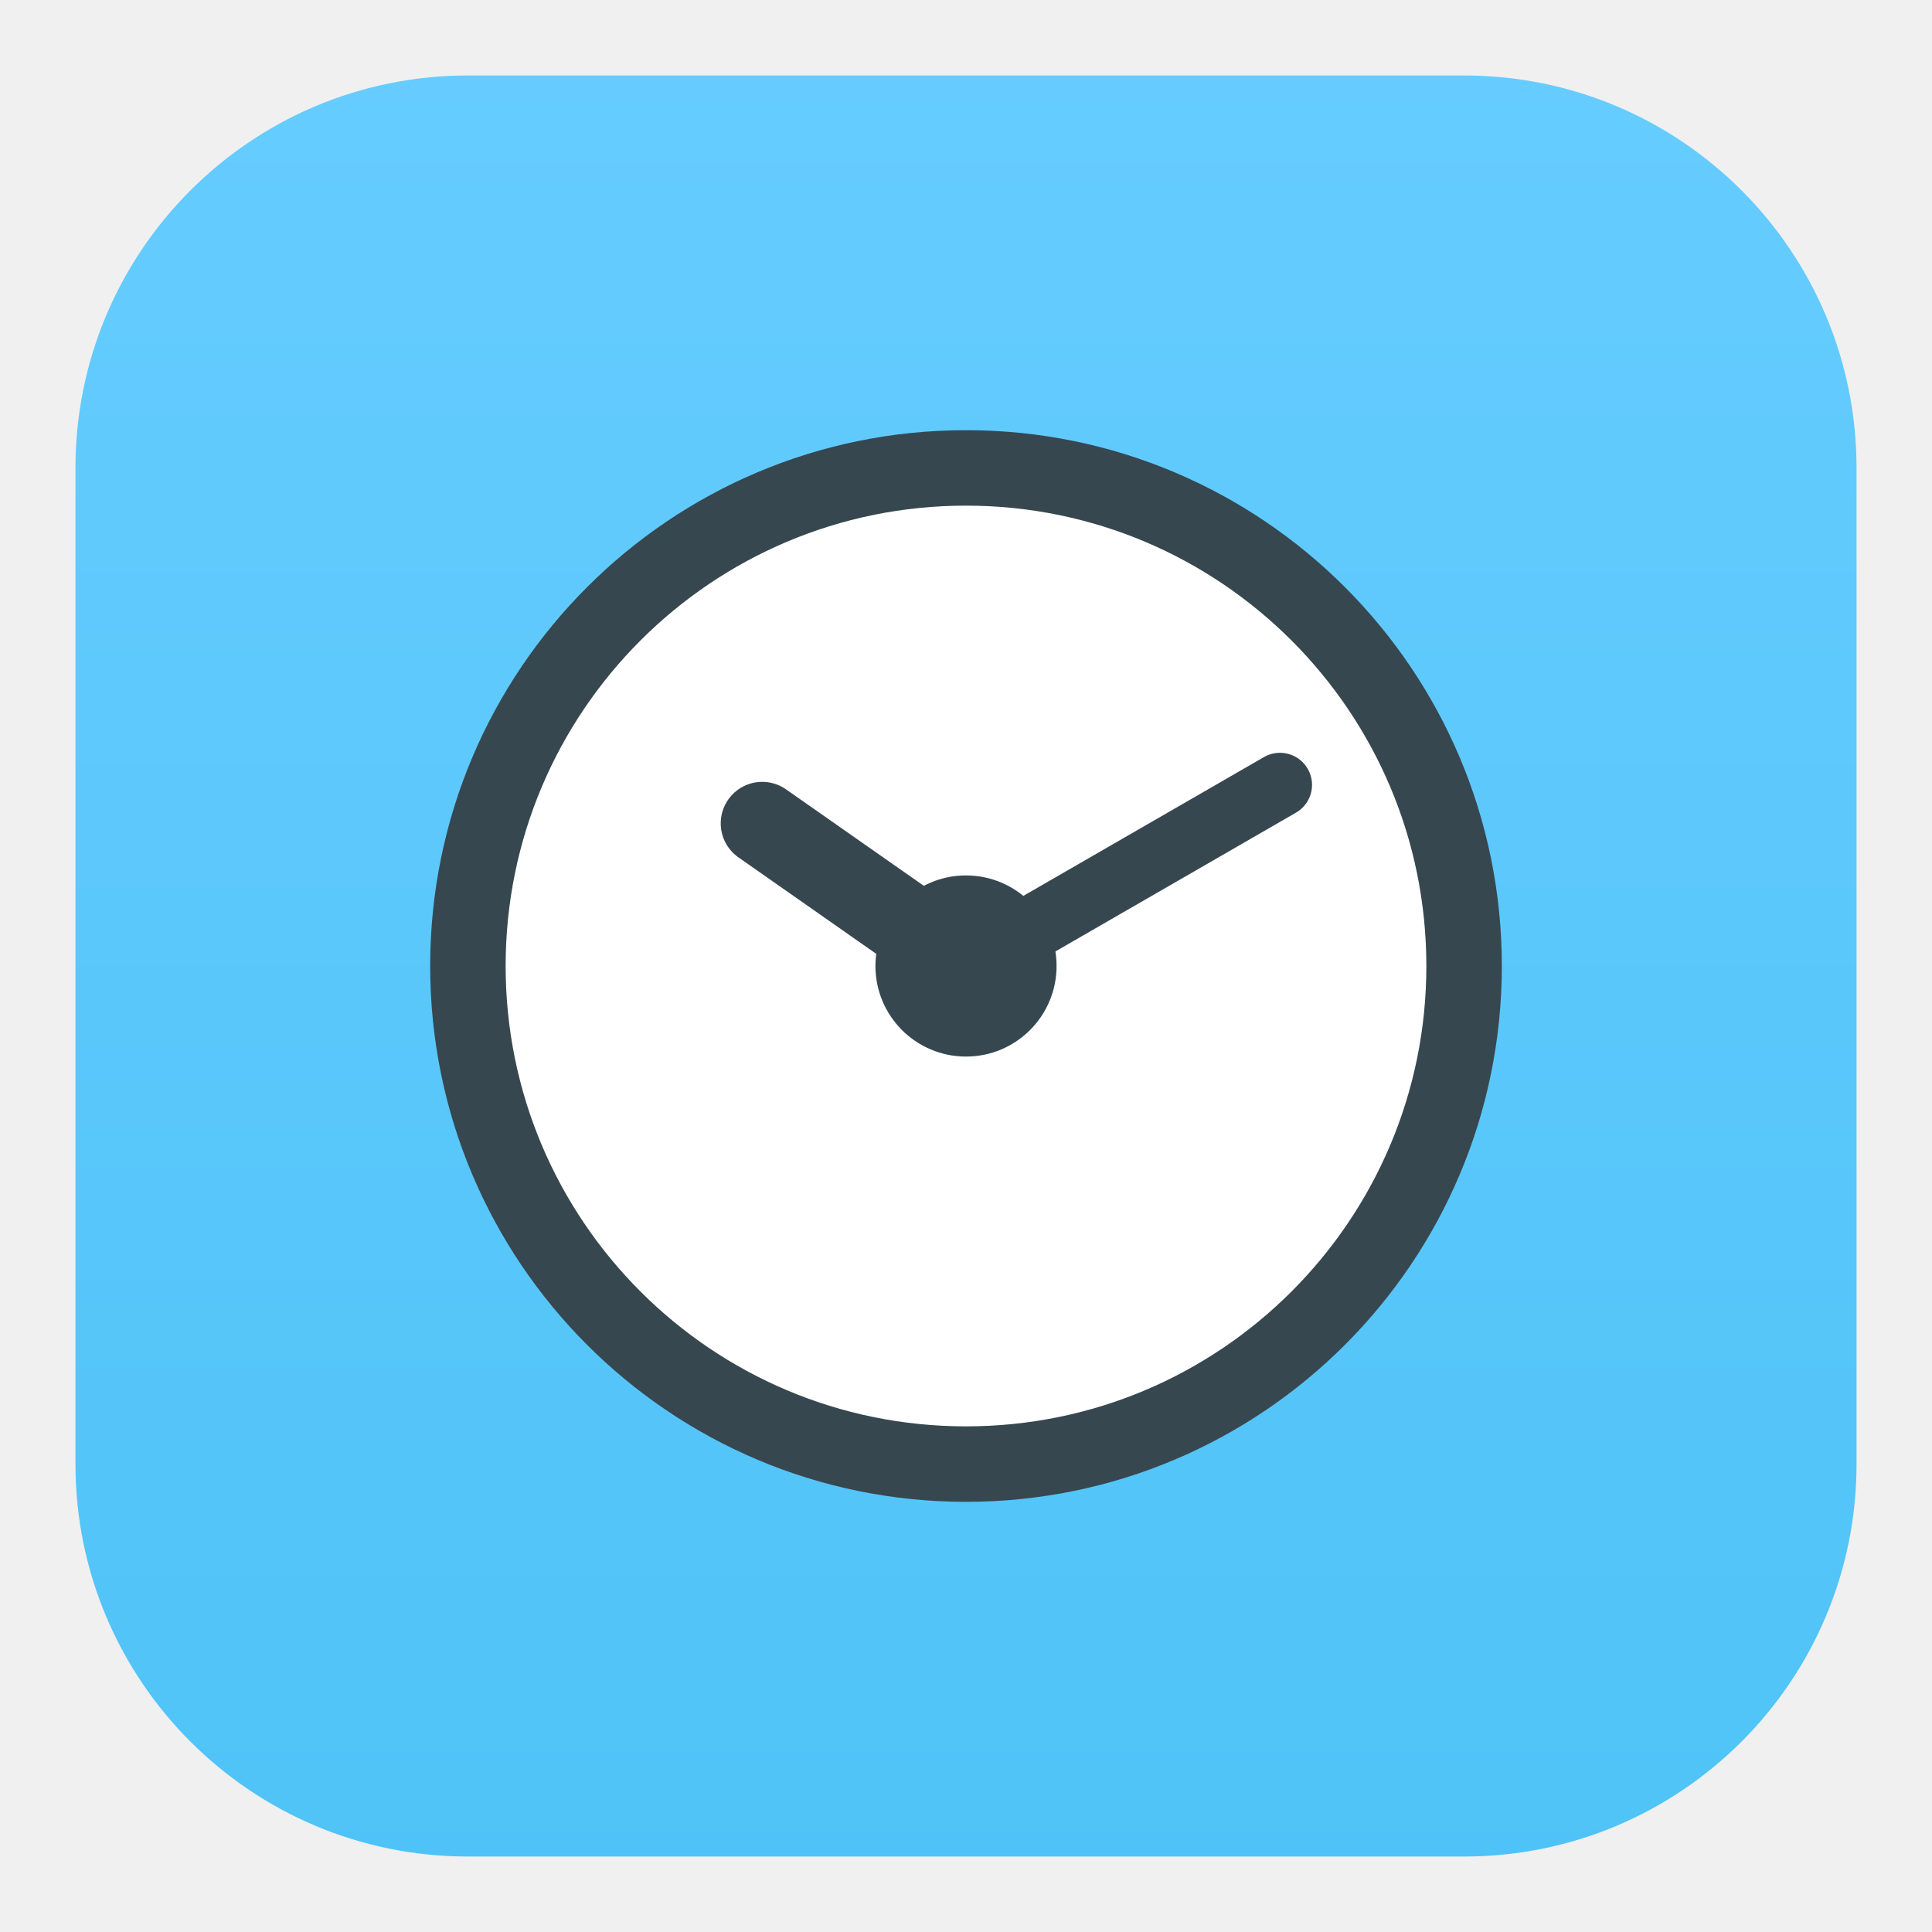
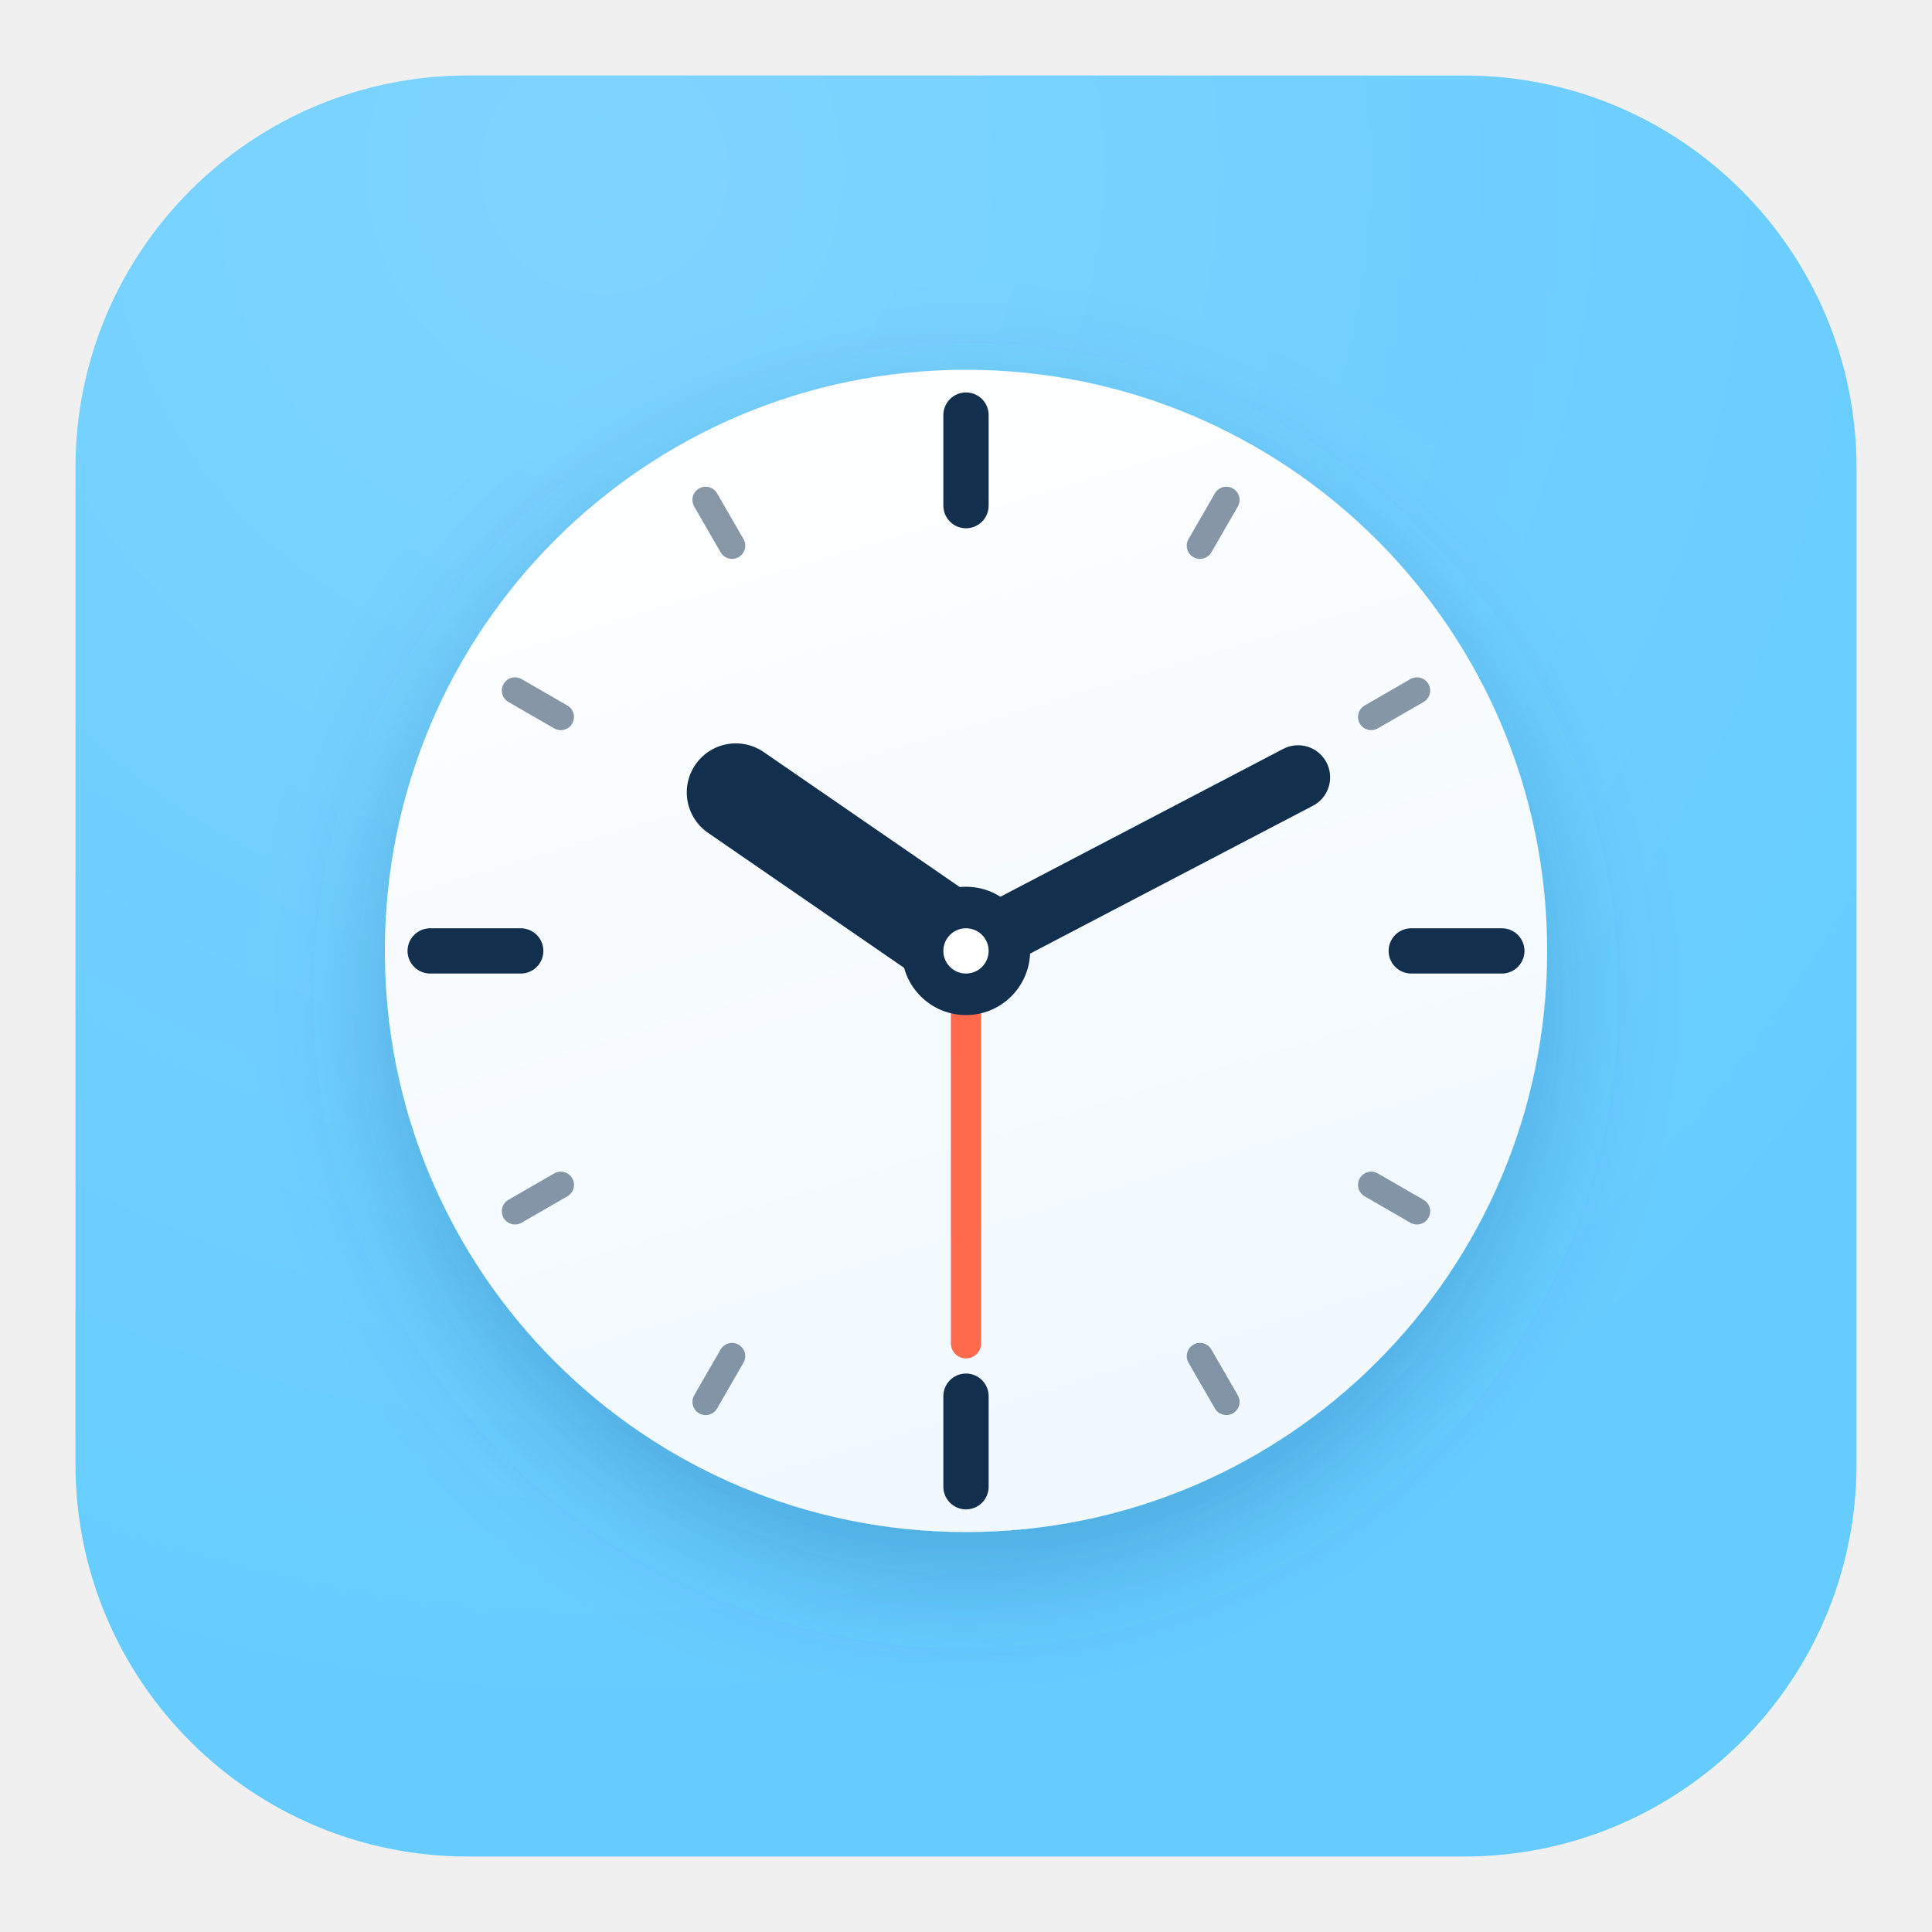
<svg xmlns="http://www.w3.org/2000/svg" viewBox="0 0 256 256">
  <defs>
-     <linearGradient id="tile" x1="0" y1="0" x2="0" y2="1">
-       <stop offset="0" stop-color="#66CCFF" />
-       <stop offset="1" stop-color="#4FC3F7" />
+     <radialGradient id="gloss" cx="0.3" cy="0.06" r="0.85">
+       <stop offset="0" stop-color="#FFFFFF" stop-opacity="0.16" />
+       <stop offset="1" stop-color="#FFFFFF" stop-opacity="0" />
+     </radialGradient>
+     <linearGradient id="dial" x1="0" y1="0" x2="0.3" y2="1">
+       <stop offset="0" stop-color="#FFFFFF" />
+       <stop offset="1" stop-color="#F1F9FF" />
    </linearGradient>
+     <filter id="dialShadow" x="-30%" y="-40%" width="160%" height="200%">
+       <feDropShadow dx="0" dy="6" stdDeviation="8" flood-color="#0A4C86" flood-opacity="0.28" />
+     </filter>
  </defs>
-   <rect x="10" y="10" width="236" height="236" rx="52" fill="url(#tile)" />
-   <circle cx="128" cy="128" r="66" fill="#FFFFFF" />
-   <circle cx="128" cy="128" r="66" fill="none" stroke="#37474F" stroke-width="10" />
-   <g stroke="#37474F" stroke-linecap="round">
-     <line x1="128" y1="128" x2="101" y2="109.1" stroke-width="11" />
-     <line x1="128" y1="128" x2="169.6" y2="104" stroke-width="8.5" />
+   <rect x="10" y="10" width="236" height="236" rx="52" fill="#66CCFF" />
+   <rect x="10" y="10" width="236" height="236" rx="52" fill="url(#gloss)" />
+   <circle cx="128" cy="126" r="77" fill="url(#dial)" filter="url(#dialShadow)" />
+   <g stroke="#12304D" stroke-linecap="round" stroke-width="3.5" opacity="0.5">
+     <path d="M128 57 V64" transform="rotate(30 128 126)" />
+     <path d="M128 57 V64" transform="rotate(60 128 126)" />
+     <path d="M128 57 V64" transform="rotate(120 128 126)" />
+     <path d="M128 57 V64" transform="rotate(150 128 126)" />
+     <path d="M128 57 V64" transform="rotate(210 128 126)" />
+     <path d="M128 57 V64" transform="rotate(240 128 126)" />
+     <path d="M128 57 V64" transform="rotate(300 128 126)" />
+     <path d="M128 57 V64" transform="rotate(330 128 126)" />
  </g>
-   <circle cx="128" cy="128" r="12" fill="#37474F" />
+   <g stroke="#12304D" stroke-linecap="round" stroke-width="6">
+     <path d="M128 55 V67" />
+     <path d="M128 55 V67" transform="rotate(90 128 126)" />
+     <path d="M128 55 V67" transform="rotate(180 128 126)" />
+     <path d="M128 55 V67" transform="rotate(270 128 126)" />
+   </g>
+   <g stroke="#12304D" stroke-linecap="round">
+     <path d="M128 126 L97.5 105" stroke-width="13" />
+     <path d="M128 126 L172 103" stroke-width="8.5" />
+   </g>
+   <path d="M128 122 V178" stroke="#FF6A4D" stroke-width="4" stroke-linecap="round" />
+   <circle cx="128" cy="126" r="8.5" fill="#12304D" />
+   <circle cx="128" cy="126" r="3" fill="#FFFFFF" />
</svg>
